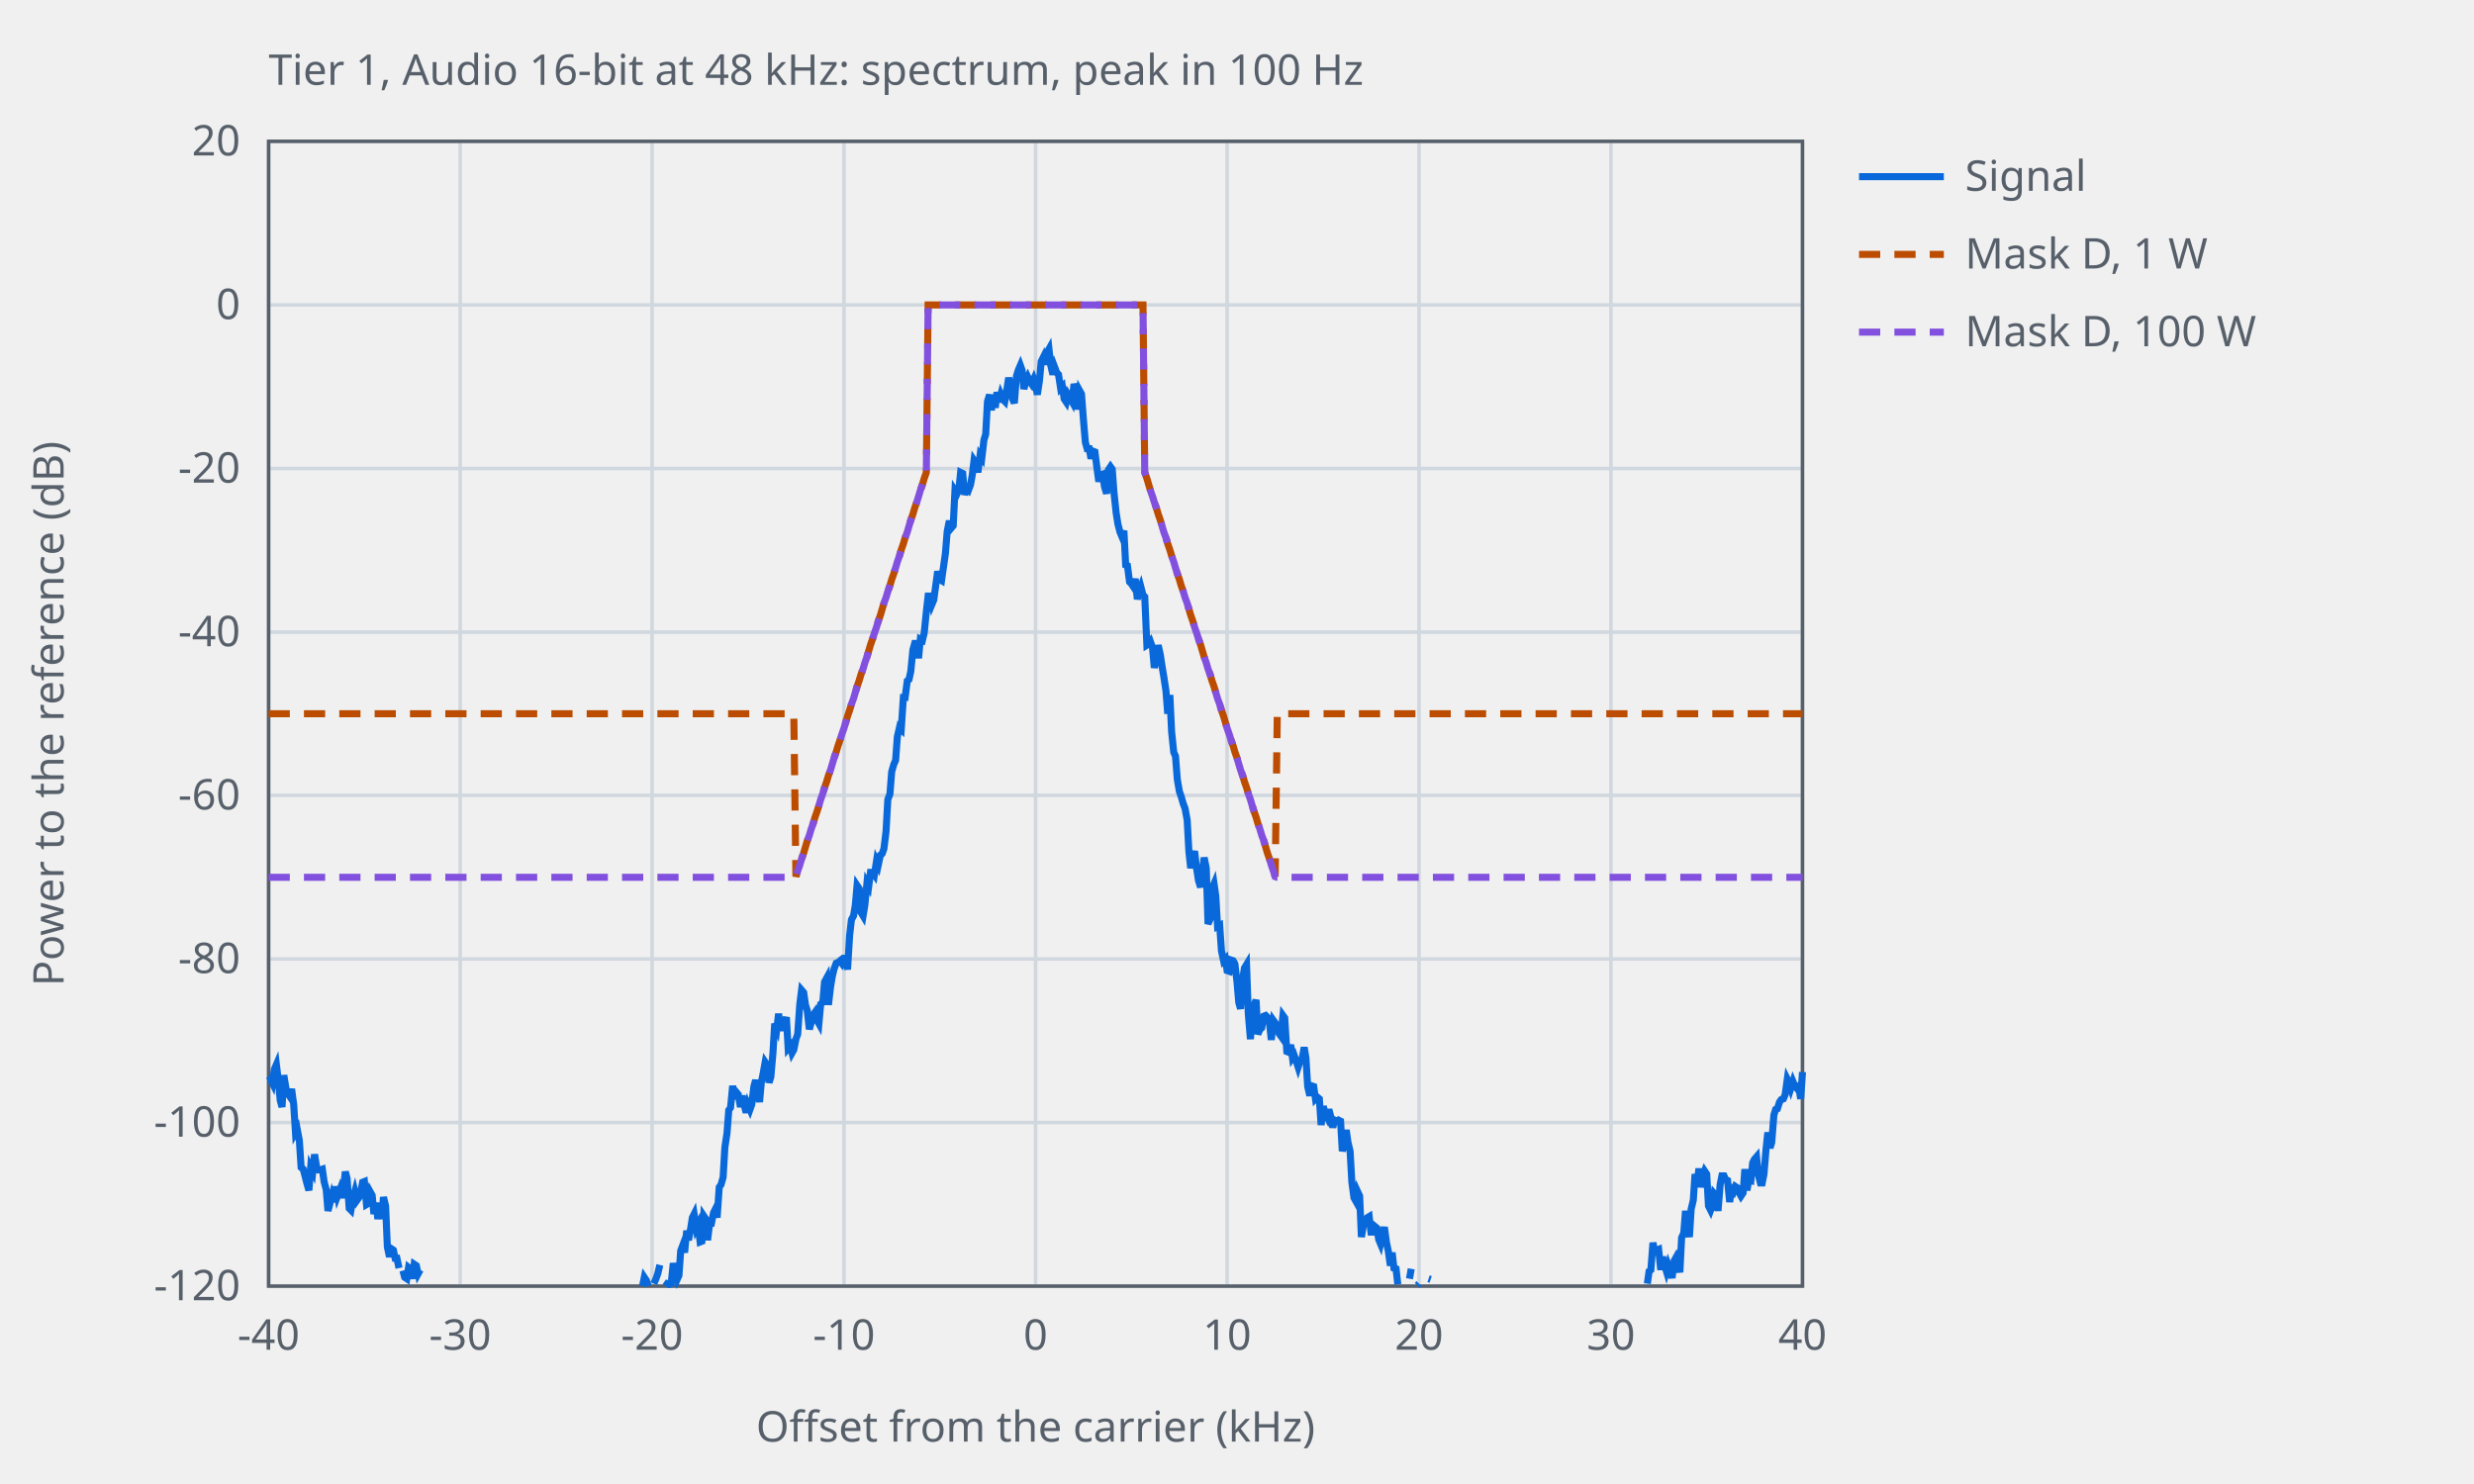
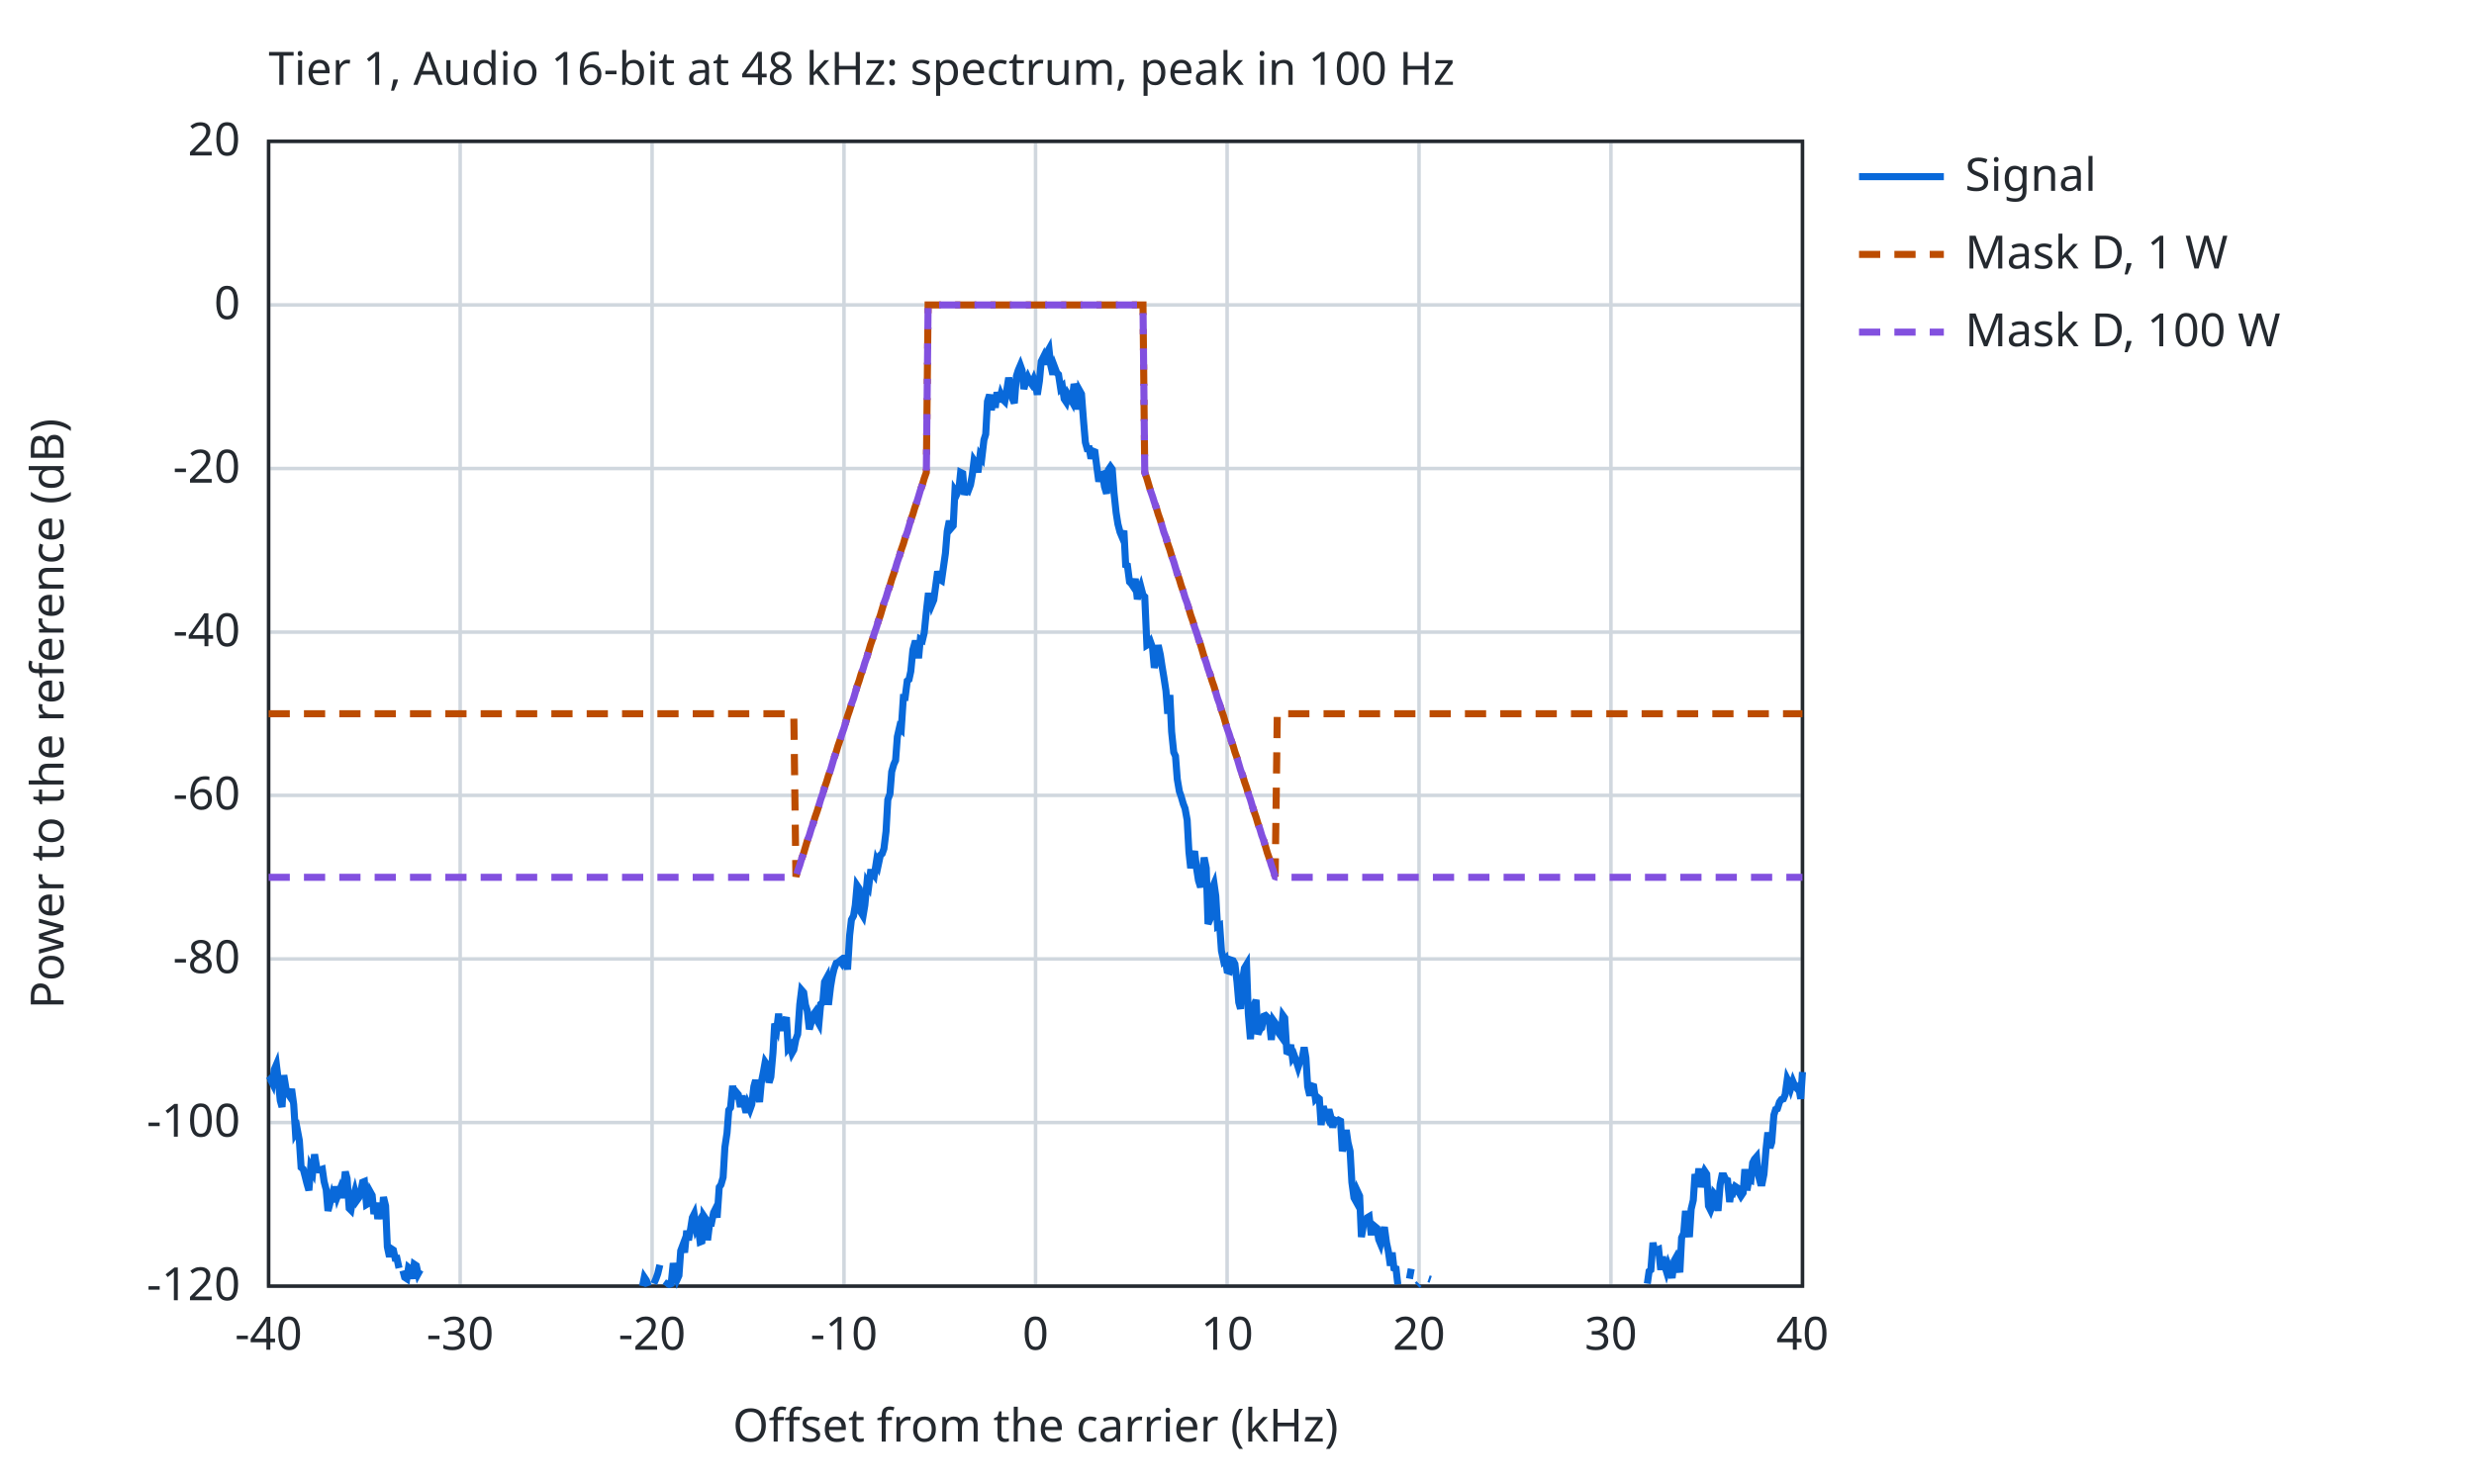
<svg xmlns="http://www.w3.org/2000/svg" width="700" height="420" viewBox="0 0 700 420">
-   <style>text{font-family:sans-serif;font-size:12px;fill:#57606a}.ax{stroke:#57606a;stroke-width:1;fill:none}.gr{stroke:#d0d7de;stroke-width:1}.mi{stroke:#eaeef2;stroke-width:1}.r0{stroke:#6e7781}.r1{stroke:#bc4c00}.r2{stroke:#8250df}.s1{stroke:#cf222e}.s2{stroke:#0969da}.s3{stroke:#1a7f37}.s4{stroke:#9a6700}.f1{fill:#cf222e}.f2{fill:#0969da}.f3{fill:#1a7f37}.f4{fill:#9a6700}.l{fill:none;stroke-width:2}.p{fill:none;stroke-width:1.5}.e{fill:none;stroke-width:1;stroke-opacity:.35}@media (prefers-color-scheme:dark){text{fill:#c9d1d9}.ax{stroke:#8b949e}.gr{stroke:#30363d}.mi{stroke:#21262d}.r0{stroke:#8b949e}.r1{stroke:#f0883e}.r2{stroke:#d2a8ff}.s1{stroke:#ff7b72}.s2{stroke:#58a6ff}.s3{stroke:#3fb950}.s4{stroke:#d29922}.f1{fill:#ff7b72}.f2{fill:#58a6ff}.f3{fill:#3fb950}.f4{fill:#d29922}}</style>
+   <style>text{font-family:sans-serif;font-size:13px;fill:#24292f}.bg{fill:#ffffff}.ax{stroke:#24292f;stroke-width:1;fill:none}.gr{stroke:#d0d7de;stroke-width:1}.mi{stroke:#eaeef2;stroke-width:1}.r0{stroke:#6e7781}.r1{stroke:#bc4c00}.r2{stroke:#8250df}.s1{stroke:#cf222e}.s2{stroke:#0969da}.s3{stroke:#1a7f37}.s4{stroke:#9a6700}.f1{fill:#cf222e}.f2{fill:#0969da}.f3{fill:#1a7f37}.f4{fill:#9a6700}.l{fill:none;stroke-width:2}.p{fill:none;stroke-width:1.5}.e{fill:none;stroke-width:1;stroke-opacity:.35}@media (prefers-color-scheme:dark){text{fill:#e6edf3}.bg{fill:#0d1117}.ax{stroke:#8b949e}.gr{stroke:#30363d}.mi{stroke:#21262d}.r0{stroke:#8b949e}.r1{stroke:#f0883e}.r2{stroke:#d2a8ff}.s1{stroke:#ff7b72}.s2{stroke:#58a6ff}.s3{stroke:#3fb950}.s4{stroke:#d29922}.f1{fill:#ff7b72}.f2{fill:#58a6ff}.f3{fill:#3fb950}.f4{fill:#d29922}}</style>
+   <rect class="bg" width="100%" height="100%" />
  <text x="76.0" y="24">Tier 1, Audio 16-bit at 48 kHz: spectrum, peak in 100 Hz</text>
  <line class="gr" x1="76.0" y1="364.0" x2="76.0" y2="40.0" />
  <text x="76.0" y="382.0" text-anchor="middle">-40</text>
  <line class="gr" x1="130.2" y1="364.0" x2="130.2" y2="40.0" />
  <text x="130.2" y="382.0" text-anchor="middle">-30</text>
  <line class="gr" x1="184.5" y1="364.0" x2="184.5" y2="40.0" />
  <text x="184.5" y="382.0" text-anchor="middle">-20</text>
  <line class="gr" x1="238.8" y1="364.0" x2="238.8" y2="40.0" />
  <text x="238.8" y="382.0" text-anchor="middle">-10</text>
  <line class="gr" x1="293.0" y1="364.0" x2="293.0" y2="40.0" />
  <text x="293.0" y="382.0" text-anchor="middle">0</text>
  <line class="gr" x1="347.2" y1="364.0" x2="347.2" y2="40.0" />
  <text x="347.2" y="382.0" text-anchor="middle">10</text>
  <line class="gr" x1="401.5" y1="364.0" x2="401.5" y2="40.0" />
  <text x="401.5" y="382.0" text-anchor="middle">20</text>
  <line class="gr" x1="455.8" y1="364.0" x2="455.8" y2="40.0" />
  <text x="455.8" y="382.0" text-anchor="middle">30</text>
  <line class="gr" x1="510.0" y1="364.0" x2="510.0" y2="40.0" />
  <text x="510.0" y="382.0" text-anchor="middle">40</text>
  <line class="gr" x1="76.0" y1="364.0" x2="510.0" y2="364.0" />
  <text x="68.0" y="368.0" text-anchor="end">-120</text>
  <line class="gr" x1="76.0" y1="317.7" x2="510.0" y2="317.7" />
  <text x="68.0" y="321.7" text-anchor="end">-100</text>
  <line class="gr" x1="76.0" y1="271.4" x2="510.0" y2="271.4" />
  <text x="68.0" y="275.4" text-anchor="end">-80</text>
  <line class="gr" x1="76.0" y1="225.1" x2="510.0" y2="225.1" />
  <text x="68.0" y="229.1" text-anchor="end">-60</text>
  <line class="gr" x1="76.0" y1="178.9" x2="510.0" y2="178.9" />
  <text x="68.0" y="182.9" text-anchor="end">-40</text>
  <line class="gr" x1="76.0" y1="132.6" x2="510.0" y2="132.6" />
  <text x="68.0" y="136.6" text-anchor="end">-20</text>
  <line class="gr" x1="76.0" y1="86.3" x2="510.0" y2="86.3" />
  <text x="68.0" y="90.3" text-anchor="end">0</text>
  <line class="gr" x1="76.0" y1="40.0" x2="510.0" y2="40.0" />
  <text x="68.0" y="44.0" text-anchor="end">20</text>
  <rect class="ax" x="76.0" y="40.0" width="434.0" height="324.0" />
  <text x="293.0" y="408.0" text-anchor="middle">Offset from the carrier (kHz)</text>
  <text x="18" y="202.0" text-anchor="middle" transform="rotate(-90 18 202.0)">Power to the reference (dB)</text>
  <path class="l s2" d="M76.0,305.9 L76.5,305.4 L77.1,306.6 L77.6,302.7 L78.2,301.3 L78.7,305.4 L79.3,311.5 L79.8,313.3 L80.3,304.3 L80.9,308.0 L81.4,309.4 L82.0,310.3 L82.5,308.2 L83.1,312.6 L83.6,320.5 L84.1,319.6 L84.7,322.8 L85.2,330.4 L85.8,330.9 L86.3,332.8 L86.8,334.8 L87.4,336.9 L87.9,330.4 L88.5,331.6 L89.0,326.7 L89.6,330.4 L90.1,331.1 L90.6,331.1 L91.2,330.9 L91.7,334.4 L92.3,336.7 L92.8,342.7 L93.4,340.4 L93.9,338.5 L94.4,340.2 L95.0,335.8 L95.5,338.5 L96.1,336.9 L96.6,339.0 L97.2,336.5 L97.7,331.6 L98.2,333.5 L98.8,342.0 L99.3,342.5 L99.9,339.0 L100.4,337.2 L101.0,339.7 L101.5,339.0 L102.0,337.6 L102.6,334.6 L103.1,334.4 L103.7,340.9 L104.2,340.6 L104.8,337.4 L105.3,338.3 L105.8,343.6 L106.4,340.4 L106.9,345.0 L107.5,341.3 L108.0,345.0 L108.5,338.8 L109.1,341.3 L109.6,352.9 L110.2,355.7 L110.7,353.4 L111.3,353.8 L111.8,356.1 L112.3,356.1 L112.9,358.9 M114.0,359.6 L114.5,361.5 L115.1,361.9 L115.6,358.7 L116.1,359.1 L116.7,361.9 L117.2,357.8 L117.8,358.2 L118.3,360.5 L118.9,359.4 M120.5,363.3 M181.8,364.0 L182.3,361.5 L182.9,362.4 L183.4,364.0 M185.0,363.3 L185.6,361.9 L186.1,360.5 L186.7,358.0 M188.3,364.0 L188.8,363.3 L189.4,363.5 L189.9,363.3 L190.5,357.5 L191.0,360.3 L191.6,362.1 L192.1,361.0 L192.6,354.0 L193.2,352.4 L193.7,354.5 L194.3,348.3 L194.8,351.0 L195.4,347.8 L195.9,344.6 L196.4,343.6 L197.0,347.6 L197.5,346.6 L198.1,351.5 L198.6,351.3 L199.1,344.1 L199.7,345.0 L200.2,351.0 L200.8,346.2 L201.3,346.2 L201.9,343.2 L202.4,342.2 L202.9,344.6 L203.5,336.0 L204.0,335.3 L204.6,333.2 L205.1,324.7 L205.7,320.7 L206.2,314.2 L206.7,313.5 L207.3,307.3 L207.8,311.0 L208.4,309.2 L208.9,309.8 L209.5,313.3 L210.0,310.1 L210.5,312.4 L211.1,314.9 L211.6,312.6 L212.2,314.0 L212.7,312.6 L213.3,307.5 L213.8,305.7 L214.3,308.2 L214.9,311.9 L215.4,306.4 L216.0,303.4 L216.5,300.6 L217.1,301.5 L217.6,306.4 L218.1,304.8 L218.7,298.0 L219.2,289.7 L219.8,291.1 L220.3,286.9 L220.8,290.9 L221.4,290.9 L221.9,289.5 L222.5,287.9 L223.0,296.7 L223.6,296.0 L224.1,298.0 L224.6,297.1 L225.2,294.1 L225.7,292.7 L226.3,284.2 L226.8,280.2 L227.4,280.9 L227.9,284.4 L228.4,286.0 L229.0,291.3 L229.5,289.5 L230.1,287.2 L230.6,286.5 L231.2,288.8 L231.7,289.7 L232.2,284.2 L232.8,283.7 L233.3,277.9 L233.9,276.8 L234.4,284.4 L235.0,279.3 L235.5,276.3 L236.0,274.2 L236.6,272.6 L237.1,272.4 L237.7,271.9 L238.2,272.6 L238.8,271.2 L239.3,271.2 L239.8,274.4 L240.4,264.7 L240.9,260.3 L241.5,259.2 L242.0,256.2 L242.5,250.6 L243.1,251.5 L243.6,258.2 L244.2,259.2 L244.7,256.2 L245.3,249.9 L245.8,250.8 L246.3,246.9 L246.9,246.9 L247.4,247.6 L248.0,243.7 L248.5,244.8 L249.1,242.0 L249.6,241.6 L250.1,240.2 L250.7,235.3 L251.2,226.3 L251.8,224.7 L252.3,218.4 L252.9,216.3 L253.4,215.2 L253.9,208.5 L254.5,205.9 L255.0,206.4 L255.6,197.4 L256.1,197.4 L256.7,192.7 L257.2,192.3 L257.7,190.0 L258.3,183.9 L258.8,182.1 L259.4,182.1 L259.9,186.3 L260.4,180.9 L261.0,181.2 L261.5,179.1 L262.1,173.1 L262.6,168.7 L263.2,168.7 L263.7,171.0 L264.2,169.8 L264.8,165.4 L265.3,161.7 L265.9,164.0 L266.4,164.3 L267.0,160.1 L267.5,156.6 L268.0,150.4 L268.6,147.4 L269.1,149.5 L269.7,148.8 L270.2,138.8 L270.8,139.7 L271.3,138.6 L271.8,133.7 L272.4,134.0 L272.9,140.0 L273.5,138.4 L274.0,138.8 L274.6,137.2 L275.1,134.4 L275.6,130.3 L276.2,131.2 L276.7,133.7 L277.3,128.9 L277.8,129.6 L278.4,124.5 L278.9,122.9 L279.4,113.6 L280.0,111.7 L280.5,116.1 L281.1,111.7 L281.6,115.4 L282.1,111.0 L282.7,113.8 L283.2,111.7 L283.8,113.1 L284.3,113.6 L284.9,110.1 L285.4,106.9 L285.9,109.2 L286.5,112.9 L287.0,114.1 L287.6,106.4 L288.1,104.8 L288.7,103.4 L289.2,104.8 L289.7,110.1 L290.3,107.8 L290.8,106.7 L291.4,108.0 L291.9,108.7 L292.5,107.3 L293.0,108.7 L293.5,111.7 L294.1,107.8 L294.6,102.3 L295.2,101.1 L295.7,103.2 L296.3,99.7 L296.8,98.8 L297.3,103.4 L297.9,106.0 L298.4,103.9 L299.0,105.5 L299.5,106.0 L300.1,109.9 L300.6,109.4 L301.1,112.9 L301.7,113.8 L302.2,111.7 L302.8,112.7 L303.3,113.6 L303.9,108.7 L304.4,110.1 L304.9,115.9 L305.5,110.6 L306.0,111.5 L306.6,119.4 L307.1,125.2 L307.6,127.0 L308.2,127.0 L308.7,129.8 L309.3,127.7 L309.8,127.9 L310.4,132.6 L310.9,136.3 L311.4,134.4 L312.0,134.2 L312.5,137.7 L313.1,139.7 L313.6,133.0 L314.2,132.1 L314.7,132.8 L315.2,139.5 L315.8,145.1 L316.3,148.3 L316.9,150.6 L317.4,151.8 L318.0,150.2 L318.5,159.9 L319.0,160.1 L319.6,164.7 L320.1,165.2 L320.7,166.1 L321.2,163.8 L321.8,169.6 L322.3,167.5 L322.8,166.1 L323.4,168.4 L323.9,168.9 L324.5,182.6 L325.0,182.3 L325.5,181.6 L326.1,183.3 L326.6,189.0 L327.2,186.5 L327.7,182.6 L328.3,185.3 L328.8,188.6 L329.3,191.6 L329.9,195.5 L330.4,202.0 L331.0,196.7 L331.5,207.1 L332.1,212.9 L332.6,214.0 L333.1,220.5 L333.7,224.0 L334.2,225.4 L334.8,227.5 L335.3,228.8 L335.9,232.1 L336.4,241.1 L336.9,245.7 L337.5,242.5 L338.0,240.9 L338.6,246.0 L339.1,249.2 L339.7,251.1 L340.2,247.4 L340.7,242.7 L341.3,245.7 L341.8,261.5 L342.4,260.1 L342.9,251.5 L343.5,250.1 L344.0,253.6 L344.5,262.2 L345.1,261.9 L345.6,269.1 L346.2,271.9 L346.7,271.4 L347.2,274.7 L347.8,274.9 L348.3,271.7 L348.9,271.9 L349.4,272.8 L350.0,277.9 L350.5,283.7 L351.0,285.5 L351.6,277.2 L352.1,274.0 L352.7,273.0 L353.2,286.9 L353.8,294.1 L354.3,287.4 L354.8,284.6 L355.4,283.0 L355.9,292.7 L356.5,291.3 L357.0,290.9 L357.6,287.6 L358.1,287.4 L358.6,287.9 L359.2,289.5 L359.7,294.3 L360.3,288.8 L360.8,289.5 L361.4,290.6 L361.9,292.5 L362.4,293.2 L363.0,287.4 L363.5,288.1 L364.1,297.6 L364.6,297.8 L365.2,295.7 L365.7,299.4 L366.2,298.7 L366.8,300.4 L367.3,302.0 L367.9,300.1 L368.4,299.9 L369.0,296.4 L369.5,299.4 L370.0,307.5 L370.6,310.1 L371.1,307.3 L371.7,307.5 L372.2,311.0 L372.7,310.5 L373.3,311.0 L373.8,318.4 L374.4,313.1 L374.9,314.9 L375.5,316.1 L376.0,314.0 L376.5,315.9 L377.1,319.1 L377.6,317.0 L378.2,317.3 L378.7,317.0 L379.3,317.3 L379.8,325.8 L380.3,324.0 L380.9,319.8 L381.4,323.3 L382.0,325.8 L382.5,334.6 L383.1,339.0 L383.6,339.9 L384.1,337.2 L384.7,338.5 L385.2,350.1 L385.8,346.6 L386.3,346.2 L386.9,344.6 L387.4,344.3 L387.9,348.7 L388.5,348.7 L389.0,347.1 L389.6,347.6 L390.1,350.8 L390.6,352.0 L391.2,349.2 L391.7,347.3 L392.3,351.7 L392.8,354.0 L393.4,358.2 L393.9,354.5 L394.4,358.9 L395.0,359.1 L395.5,363.5 M398.8,361.9 L399.3,359.1 M401.0,363.8 L401.5,363.3 M404.2,361.9 L404.8,362.1 M466.1,363.3 L466.6,359.8 L467.1,359.4 L467.7,351.7 L468.2,354.3 L468.8,353.8 L469.3,353.6 L469.9,359.4 L470.4,355.7 L470.9,357.8 L471.5,359.8 L472.0,358.0 L472.6,359.6 L473.1,361.7 L473.7,356.8 L474.2,355.9 L474.7,357.3 L475.3,360.1 L475.8,350.3 L476.4,349.0 L476.9,342.7 L477.5,347.3 L478.0,350.1 L478.5,342.2 L479.1,339.7 L479.6,332.3 L480.2,334.8 L480.7,330.7 L481.2,336.0 L481.8,332.8 L482.3,331.4 L482.9,332.3 L483.4,341.3 L484.0,342.5 L484.5,341.1 L485.0,337.8 L485.6,338.5 L486.1,342.7 L486.7,335.3 L487.2,332.8 L487.8,332.8 L488.3,333.9 L488.8,334.1 L489.4,340.2 L489.9,336.5 L490.5,337.2 L491.0,335.8 L491.6,336.2 L492.1,337.6 L492.6,338.5 L493.2,337.6 L493.7,330.9 L494.3,336.9 L494.8,333.9 L495.4,334.1 L495.9,329.1 L496.4,328.1 L497.0,327.4 L497.5,332.5 L498.1,334.8 L498.6,334.8 L499.1,332.3 L499.7,325.1 L500.2,320.5 L500.8,324.9 L501.3,323.3 L501.9,315.6 L502.4,314.0 L502.9,313.8 L503.5,311.9 L504.0,311.2 L504.6,311.0 L505.1,309.8 L505.7,305.4 L506.2,306.4 L506.7,308.0 L507.3,306.1 L507.8,307.3 L508.4,308.0 L508.9,307.5 L509.5,311.0 L510.0,303.4" />
  <line class="l s2" x1="526.0" y1="50.0" x2="550.0" y2="50.0" />
  <text x="556.0" y="54.0">Signal</text>
  <path class="l r1" stroke-dasharray="6 4" d="M76.0,202.0 L76.5,202.0 L77.1,202.0 L77.6,202.0 L78.2,202.0 L78.7,202.0 L79.3,202.0 L79.8,202.0 L80.3,202.0 L80.9,202.0 L81.4,202.0 L82.0,202.0 L82.5,202.0 L83.1,202.0 L83.6,202.0 L84.1,202.0 L84.7,202.0 L85.2,202.0 L85.8,202.0 L86.3,202.0 L86.8,202.0 L87.4,202.0 L87.9,202.0 L88.5,202.0 L89.0,202.0 L89.6,202.0 L90.1,202.0 L90.6,202.0 L91.2,202.0 L91.7,202.0 L92.3,202.0 L92.8,202.0 L93.4,202.0 L93.9,202.0 L94.4,202.0 L95.0,202.0 L95.5,202.0 L96.1,202.0 L96.6,202.0 L97.2,202.0 L97.7,202.0 L98.2,202.0 L98.8,202.0 L99.3,202.0 L99.9,202.0 L100.4,202.0 L101.0,202.0 L101.5,202.0 L102.0,202.0 L102.6,202.0 L103.1,202.0 L103.7,202.0 L104.2,202.0 L104.8,202.0 L105.3,202.0 L105.8,202.0 L106.4,202.0 L106.9,202.0 L107.5,202.0 L108.0,202.0 L108.5,202.0 L109.1,202.0 L109.6,202.0 L110.2,202.0 L110.7,202.0 L111.3,202.0 L111.8,202.0 L112.3,202.0 L112.9,202.0 L113.4,202.0 L114.0,202.0 L114.5,202.0 L115.1,202.0 L115.6,202.0 L116.1,202.0 L116.7,202.0 L117.2,202.0 L117.8,202.0 L118.3,202.0 L118.9,202.0 L119.4,202.0 L119.9,202.0 L120.5,202.0 L121.0,202.0 L121.6,202.0 L122.1,202.0 L122.7,202.0 L123.2,202.0 L123.7,202.0 L124.3,202.0 L124.8,202.0 L125.4,202.0 L125.9,202.0 L126.5,202.0 L127.0,202.0 L127.5,202.0 L128.1,202.0 L128.6,202.0 L129.2,202.0 L129.7,202.0 L130.2,202.0 L130.8,202.0 L131.3,202.0 L131.9,202.0 L132.4,202.0 L133.0,202.0 L133.5,202.0 L134.0,202.0 L134.6,202.0 L135.1,202.0 L135.7,202.0 L136.2,202.0 L136.8,202.0 L137.3,202.0 L137.8,202.0 L138.4,202.0 L138.9,202.0 L139.5,202.0 L140.0,202.0 L140.6,202.0 L141.1,202.0 L141.6,202.0 L142.2,202.0 L142.7,202.0 L143.3,202.0 L143.8,202.0 L144.4,202.0 L144.9,202.0 L145.4,202.0 L146.0,202.0 L146.5,202.0 L147.1,202.0 L147.6,202.0 L148.2,202.0 L148.7,202.0 L149.2,202.0 L149.8,202.0 L150.3,202.0 L150.9,202.0 L151.4,202.0 L151.9,202.0 L152.5,202.0 L153.0,202.0 L153.6,202.0 L154.1,202.0 L154.7,202.0 L155.2,202.0 L155.7,202.0 L156.3,202.0 L156.8,202.0 L157.4,202.0 L157.9,202.0 L158.5,202.0 L159.0,202.0 L159.5,202.0 L160.1,202.0 L160.6,202.0 L161.2,202.0 L161.7,202.0 L162.3,202.0 L162.8,202.0 L163.3,202.0 L163.9,202.0 L164.4,202.0 L165.0,202.0 L165.5,202.0 L166.1,202.0 L166.6,202.0 L167.1,202.0 L167.7,202.0 L168.2,202.0 L168.8,202.0 L169.3,202.0 L169.9,202.0 L170.4,202.0 L170.9,202.0 L171.5,202.0 L172.0,202.0 L172.6,202.0 L173.1,202.0 L173.7,202.0 L174.2,202.0 L174.7,202.0 L175.3,202.0 L175.8,202.0 L176.4,202.0 L176.9,202.0 L177.4,202.0 L178.0,202.0 L178.5,202.0 L179.1,202.0 L179.6,202.0 L180.2,202.0 L180.7,202.0 L181.2,202.0 L181.8,202.0 L182.3,202.0 L182.9,202.0 L183.4,202.0 L184.0,202.0 L184.5,202.0 L185.0,202.0 L185.6,202.0 L186.1,202.0 L186.7,202.0 L187.2,202.0 L187.8,202.0 L188.3,202.0 L188.8,202.0 L189.4,202.0 L189.9,202.0 L190.5,202.0 L191.0,202.0 L191.6,202.0 L192.1,202.0 L192.6,202.0 L193.2,202.0 L193.7,202.0 L194.3,202.0 L194.8,202.0 L195.4,202.0 L195.9,202.0 L196.4,202.0 L197.0,202.0 L197.5,202.0 L198.1,202.0 L198.6,202.0 L199.1,202.0 L199.7,202.0 L200.2,202.0 L200.8,202.0 L201.3,202.0 L201.9,202.0 L202.4,202.0 L202.9,202.0 L203.5,202.0 L204.0,202.0 L204.6,202.0 L205.1,202.0 L205.7,202.0 L206.2,202.0 L206.7,202.0 L207.3,202.0 L207.8,202.0 L208.4,202.0 L208.9,202.0 L209.5,202.0 L210.0,202.0 L210.5,202.0 L211.1,202.0 L211.6,202.0 L212.2,202.0 L212.7,202.0 L213.3,202.0 L213.8,202.0 L214.3,202.0 L214.9,202.0 L215.4,202.0 L216.0,202.0 L216.5,202.0 L217.1,202.0 L217.6,202.0 L218.1,202.0 L218.7,202.0 L219.2,202.0 L219.8,202.0 L220.3,202.0 L220.8,202.0 L221.4,202.0 L221.9,202.0 L222.5,202.0 L223.0,202.0 L223.6,202.0 L224.1,202.0 L224.6,202.0 L225.2,248.1 L225.7,246.5 L226.3,244.8 L226.8,243.1 L227.4,241.4 L227.9,239.7 L228.4,238.0 L229.0,236.4 L229.5,234.7 L230.1,233.0 L230.6,231.3 L231.2,229.6 L231.7,228.0 L232.2,226.3 L232.8,224.6 L233.3,222.9 L233.9,221.2 L234.4,219.5 L235.0,217.9 L235.5,216.2 L236.0,214.5 L236.6,212.8 L237.1,211.1 L237.7,209.4 L238.2,207.8 L238.8,206.1 L239.3,204.4 L239.8,202.7 L240.4,201.0 L240.9,199.3 L241.5,197.7 L242.0,196.0 L242.5,194.3 L243.1,192.6 L243.6,190.9 L244.2,189.3 L244.7,187.6 L245.3,185.9 L245.8,184.2 L246.3,182.5 L246.9,180.8 L247.4,179.2 L248.0,177.5 L248.5,175.8 L249.1,174.1 L249.6,172.4 L250.1,170.7 L250.7,169.1 L251.2,167.4 L251.8,165.7 L252.3,164.0 L252.9,162.3 L253.4,160.7 L253.9,159.0 L254.5,157.3 L255.0,155.6 L255.6,153.9 L256.1,152.2 L256.7,150.6 L257.2,148.9 L257.7,147.2 L258.3,145.5 L258.8,143.8 L259.4,142.1 L259.9,140.5 L260.4,138.8 L261.0,137.1 L261.5,135.4 L262.1,133.7 L262.6,86.3 L263.2,86.3 L263.7,86.3 L264.2,86.3 L264.8,86.3 L265.3,86.3 L265.9,86.3 L266.4,86.3 L267.0,86.3 L267.5,86.3 L268.0,86.3 L268.6,86.3 L269.1,86.3 L269.7,86.3 L270.2,86.3 L270.8,86.3 L271.3,86.3 L271.8,86.3 L272.4,86.3 L272.9,86.3 L273.5,86.3 L274.0,86.3 L274.6,86.3 L275.1,86.3 L275.6,86.3 L276.2,86.3 L276.7,86.3 L277.3,86.3 L277.8,86.3 L278.4,86.3 L278.9,86.3 L279.4,86.3 L280.0,86.3 L280.5,86.3 L281.1,86.3 L281.6,86.3 L282.1,86.3 L282.7,86.3 L283.2,86.3 L283.8,86.3 L284.3,86.3 L284.9,86.3 L285.4,86.3 L285.9,86.3 L286.5,86.3 L287.0,86.3 L287.6,86.3 L288.1,86.3 L288.7,86.3 L289.2,86.3 L289.7,86.3 L290.3,86.3 L290.8,86.3 L291.4,86.3 L291.9,86.3 L292.5,86.3 L293.0,86.3 L293.5,86.3 L294.1,86.3 L294.6,86.3 L295.2,86.3 L295.7,86.3 L296.3,86.3 L296.8,86.3 L297.3,86.3 L297.9,86.3 L298.4,86.3 L299.0,86.3 L299.5,86.3 L300.1,86.3 L300.6,86.3 L301.1,86.3 L301.7,86.3 L302.2,86.3 L302.8,86.3 L303.3,86.3 L303.9,86.3 L304.4,86.3 L304.9,86.3 L305.5,86.3 L306.0,86.3 L306.6,86.3 L307.1,86.3 L307.6,86.3 L308.2,86.3 L308.7,86.3 L309.3,86.3 L309.8,86.3 L310.4,86.3 L310.9,86.3 L311.4,86.3 L312.0,86.3 L312.5,86.3 L313.1,86.3 L313.6,86.3 L314.2,86.3 L314.7,86.3 L315.2,86.3 L315.8,86.3 L316.3,86.3 L316.9,86.3 L317.4,86.3 L318.0,86.3 L318.5,86.3 L319.0,86.3 L319.6,86.3 L320.1,86.3 L320.7,86.3 L321.2,86.3 L321.8,86.3 L322.3,86.3 L322.8,86.3 L323.4,86.3 L323.9,133.7 L324.5,135.4 L325.0,137.1 L325.5,138.8 L326.1,140.5 L326.6,142.1 L327.2,143.8 L327.7,145.5 L328.3,147.2 L328.8,148.9 L329.3,150.6 L329.9,152.2 L330.4,153.9 L331.0,155.6 L331.5,157.3 L332.1,159.0 L332.6,160.7 L333.1,162.3 L333.7,164.0 L334.2,165.7 L334.8,167.4 L335.3,169.1 L335.9,170.7 L336.4,172.4 L336.9,174.1 L337.5,175.8 L338.0,177.5 L338.6,179.2 L339.1,180.8 L339.7,182.5 L340.2,184.2 L340.7,185.9 L341.3,187.6 L341.8,189.3 L342.4,190.9 L342.9,192.6 L343.5,194.3 L344.0,196.0 L344.5,197.7 L345.1,199.3 L345.6,201.0 L346.2,202.7 L346.7,204.4 L347.2,206.1 L347.8,207.8 L348.3,209.4 L348.9,211.1 L349.4,212.8 L350.0,214.5 L350.5,216.2 L351.0,217.9 L351.6,219.5 L352.1,221.2 L352.7,222.9 L353.2,224.6 L353.8,226.3 L354.3,228.0 L354.8,229.6 L355.4,231.3 L355.9,233.0 L356.5,234.7 L357.0,236.4 L357.6,238.0 L358.1,239.7 L358.6,241.4 L359.2,243.1 L359.7,244.8 L360.3,246.5 L360.8,248.1 L361.4,202.0 L361.9,202.0 L362.4,202.0 L363.0,202.0 L363.5,202.0 L364.1,202.0 L364.6,202.0 L365.2,202.0 L365.7,202.0 L366.2,202.0 L366.8,202.0 L367.3,202.0 L367.9,202.0 L368.4,202.0 L369.0,202.0 L369.5,202.0 L370.0,202.0 L370.6,202.0 L371.1,202.0 L371.7,202.0 L372.2,202.0 L372.7,202.0 L373.3,202.0 L373.8,202.0 L374.4,202.0 L374.9,202.0 L375.5,202.0 L376.0,202.0 L376.5,202.0 L377.1,202.0 L377.6,202.0 L378.2,202.0 L378.7,202.0 L379.3,202.0 L379.8,202.0 L380.3,202.0 L380.9,202.0 L381.4,202.0 L382.0,202.0 L382.5,202.0 L383.1,202.0 L383.6,202.0 L384.1,202.0 L384.7,202.0 L385.2,202.0 L385.8,202.0 L386.3,202.0 L386.9,202.0 L387.4,202.0 L387.9,202.0 L388.5,202.0 L389.0,202.0 L389.6,202.0 L390.1,202.0 L390.6,202.0 L391.2,202.0 L391.7,202.0 L392.3,202.0 L392.8,202.0 L393.4,202.0 L393.9,202.0 L394.4,202.0 L395.0,202.0 L395.5,202.0 L396.1,202.0 L396.6,202.0 L397.2,202.0 L397.7,202.0 L398.2,202.0 L398.8,202.0 L399.3,202.0 L399.9,202.0 L400.4,202.0 L401.0,202.0 L401.5,202.0 L402.0,202.0 L402.6,202.0 L403.1,202.0 L403.7,202.0 L404.2,202.0 L404.8,202.0 L405.3,202.0 L405.8,202.0 L406.4,202.0 L406.9,202.0 L407.5,202.0 L408.0,202.0 L408.6,202.0 L409.1,202.0 L409.6,202.0 L410.2,202.0 L410.7,202.0 L411.3,202.0 L411.8,202.0 L412.4,202.0 L412.9,202.0 L413.4,202.0 L414.0,202.0 L414.5,202.0 L415.1,202.0 L415.6,202.0 L416.1,202.0 L416.7,202.0 L417.2,202.0 L417.8,202.0 L418.3,202.0 L418.9,202.0 L419.4,202.0 L419.9,202.0 L420.5,202.0 L421.0,202.0 L421.6,202.0 L422.1,202.0 L422.7,202.0 L423.2,202.0 L423.7,202.0 L424.3,202.0 L424.8,202.0 L425.4,202.0 L425.9,202.0 L426.5,202.0 L427.0,202.0 L427.5,202.0 L428.1,202.0 L428.6,202.0 L429.2,202.0 L429.7,202.0 L430.3,202.0 L430.8,202.0 L431.3,202.0 L431.9,202.0 L432.4,202.0 L433.0,202.0 L433.5,202.0 L434.0,202.0 L434.6,202.0 L435.1,202.0 L435.7,202.0 L436.2,202.0 L436.8,202.0 L437.3,202.0 L437.8,202.0 L438.4,202.0 L438.9,202.0 L439.5,202.0 L440.0,202.0 L440.6,202.0 L441.1,202.0 L441.6,202.0 L442.2,202.0 L442.7,202.0 L443.3,202.0 L443.8,202.0 L444.4,202.0 L444.9,202.0 L445.4,202.0 L446.0,202.0 L446.5,202.0 L447.1,202.0 L447.6,202.0 L448.2,202.0 L448.7,202.0 L449.2,202.0 L449.8,202.0 L450.3,202.0 L450.9,202.0 L451.4,202.0 L452.0,202.0 L452.5,202.0 L453.0,202.0 L453.6,202.0 L454.1,202.0 L454.7,202.0 L455.2,202.0 L455.8,202.0 L456.3,202.0 L456.8,202.0 L457.4,202.0 L457.9,202.0 L458.5,202.0 L459.0,202.0 L459.5,202.0 L460.1,202.0 L460.6,202.0 L461.2,202.0 L461.7,202.0 L462.3,202.0 L462.8,202.0 L463.3,202.0 L463.9,202.0 L464.4,202.0 L465.0,202.0 L465.5,202.0 L466.1,202.0 L466.6,202.0 L467.1,202.0 L467.7,202.0 L468.2,202.0 L468.8,202.0 L469.3,202.0 L469.9,202.0 L470.4,202.0 L470.9,202.0 L471.5,202.0 L472.0,202.0 L472.6,202.0 L473.1,202.0 L473.7,202.0 L474.2,202.0 L474.7,202.0 L475.3,202.0 L475.8,202.0 L476.4,202.0 L476.9,202.0 L477.5,202.0 L478.0,202.0 L478.5,202.0 L479.1,202.0 L479.6,202.0 L480.2,202.0 L480.7,202.0 L481.2,202.0 L481.8,202.0 L482.3,202.0 L482.9,202.0 L483.4,202.0 L484.0,202.0 L484.5,202.0 L485.0,202.0 L485.6,202.0 L486.1,202.0 L486.7,202.0 L487.2,202.0 L487.8,202.0 L488.3,202.0 L488.8,202.0 L489.4,202.0 L489.9,202.0 L490.5,202.0 L491.0,202.0 L491.6,202.0 L492.1,202.0 L492.6,202.0 L493.2,202.0 L493.7,202.0 L494.3,202.0 L494.8,202.0 L495.4,202.0 L495.9,202.0 L496.4,202.0 L497.0,202.0 L497.5,202.0 L498.1,202.0 L498.6,202.0 L499.1,202.0 L499.7,202.0 L500.2,202.0 L500.8,202.0 L501.3,202.0 L501.9,202.0 L502.4,202.0 L502.9,202.0 L503.5,202.0 L504.0,202.0 L504.6,202.0 L505.1,202.0 L505.7,202.0 L506.2,202.0 L506.7,202.0 L507.3,202.0 L507.8,202.0 L508.4,202.0 L508.9,202.0 L509.5,202.0 L510.0,202.0" />
  <line class="l r1" stroke-dasharray="6 4" x1="526.0" y1="72.0" x2="550.0" y2="72.0" />
  <text x="556.0" y="76.0">Mask D, 1 W</text>
  <path class="l r2" stroke-dasharray="6 4" d="M76.0,248.3 L76.5,248.3 L77.1,248.3 L77.6,248.3 L78.2,248.3 L78.7,248.3 L79.3,248.3 L79.8,248.3 L80.3,248.3 L80.9,248.3 L81.4,248.3 L82.0,248.3 L82.5,248.3 L83.1,248.3 L83.6,248.3 L84.1,248.3 L84.7,248.3 L85.2,248.3 L85.8,248.3 L86.3,248.3 L86.8,248.3 L87.4,248.3 L87.9,248.3 L88.5,248.3 L89.0,248.3 L89.6,248.3 L90.1,248.3 L90.6,248.3 L91.2,248.3 L91.7,248.3 L92.3,248.3 L92.8,248.3 L93.4,248.3 L93.9,248.3 L94.4,248.3 L95.0,248.3 L95.5,248.3 L96.1,248.3 L96.6,248.3 L97.2,248.3 L97.7,248.3 L98.2,248.3 L98.8,248.3 L99.3,248.3 L99.9,248.3 L100.4,248.3 L101.0,248.3 L101.5,248.3 L102.0,248.3 L102.6,248.3 L103.1,248.3 L103.7,248.3 L104.2,248.3 L104.8,248.3 L105.3,248.3 L105.8,248.3 L106.4,248.3 L106.9,248.3 L107.5,248.3 L108.0,248.3 L108.5,248.3 L109.1,248.3 L109.6,248.3 L110.2,248.3 L110.7,248.3 L111.3,248.3 L111.8,248.3 L112.3,248.3 L112.9,248.3 L113.4,248.3 L114.0,248.3 L114.5,248.3 L115.1,248.3 L115.6,248.3 L116.1,248.3 L116.7,248.3 L117.2,248.3 L117.8,248.3 L118.3,248.3 L118.9,248.3 L119.4,248.3 L119.9,248.3 L120.5,248.3 L121.0,248.3 L121.6,248.3 L122.1,248.3 L122.7,248.3 L123.2,248.3 L123.7,248.3 L124.3,248.3 L124.8,248.3 L125.4,248.3 L125.9,248.3 L126.5,248.3 L127.0,248.3 L127.5,248.3 L128.1,248.3 L128.6,248.3 L129.2,248.3 L129.7,248.3 L130.2,248.3 L130.8,248.3 L131.3,248.3 L131.9,248.3 L132.4,248.3 L133.0,248.3 L133.5,248.3 L134.0,248.3 L134.6,248.3 L135.1,248.3 L135.7,248.3 L136.2,248.3 L136.8,248.3 L137.3,248.3 L137.8,248.3 L138.4,248.3 L138.9,248.3 L139.5,248.3 L140.0,248.3 L140.6,248.3 L141.1,248.3 L141.6,248.3 L142.2,248.3 L142.7,248.3 L143.3,248.3 L143.8,248.3 L144.4,248.3 L144.9,248.3 L145.4,248.3 L146.0,248.3 L146.5,248.3 L147.1,248.3 L147.6,248.3 L148.2,248.3 L148.7,248.3 L149.2,248.3 L149.8,248.3 L150.3,248.3 L150.9,248.3 L151.4,248.3 L151.9,248.3 L152.5,248.3 L153.0,248.3 L153.6,248.3 L154.1,248.3 L154.7,248.3 L155.2,248.3 L155.7,248.3 L156.3,248.3 L156.8,248.3 L157.4,248.3 L157.9,248.3 L158.5,248.3 L159.0,248.3 L159.5,248.3 L160.1,248.3 L160.6,248.3 L161.2,248.3 L161.7,248.3 L162.3,248.3 L162.8,248.3 L163.3,248.3 L163.9,248.3 L164.4,248.3 L165.0,248.3 L165.5,248.3 L166.1,248.3 L166.6,248.3 L167.1,248.3 L167.7,248.3 L168.2,248.3 L168.8,248.3 L169.3,248.3 L169.9,248.3 L170.4,248.3 L170.9,248.3 L171.5,248.3 L172.0,248.3 L172.6,248.3 L173.1,248.3 L173.7,248.3 L174.2,248.3 L174.7,248.3 L175.3,248.3 L175.8,248.3 L176.4,248.3 L176.9,248.3 L177.4,248.3 L178.0,248.3 L178.5,248.3 L179.1,248.3 L179.6,248.3 L180.2,248.3 L180.7,248.3 L181.2,248.3 L181.8,248.3 L182.3,248.3 L182.9,248.3 L183.4,248.3 L184.0,248.3 L184.5,248.3 L185.0,248.3 L185.6,248.3 L186.1,248.3 L186.7,248.3 L187.2,248.3 L187.8,248.3 L188.3,248.3 L188.8,248.3 L189.4,248.3 L189.9,248.3 L190.5,248.3 L191.0,248.3 L191.6,248.3 L192.1,248.3 L192.6,248.3 L193.2,248.3 L193.7,248.3 L194.3,248.3 L194.8,248.3 L195.4,248.3 L195.9,248.3 L196.4,248.3 L197.0,248.3 L197.5,248.3 L198.1,248.3 L198.6,248.3 L199.1,248.3 L199.7,248.3 L200.2,248.3 L200.8,248.3 L201.3,248.3 L201.9,248.3 L202.4,248.3 L202.9,248.3 L203.5,248.3 L204.0,248.3 L204.6,248.3 L205.1,248.3 L205.7,248.3 L206.2,248.3 L206.7,248.3 L207.3,248.3 L207.8,248.3 L208.4,248.3 L208.9,248.3 L209.5,248.3 L210.0,248.3 L210.5,248.3 L211.1,248.3 L211.6,248.3 L212.2,248.3 L212.7,248.3 L213.3,248.3 L213.8,248.3 L214.3,248.3 L214.9,248.3 L215.4,248.3 L216.0,248.3 L216.5,248.3 L217.1,248.3 L217.6,248.3 L218.1,248.3 L218.7,248.3 L219.2,248.3 L219.8,248.3 L220.3,248.3 L220.8,248.3 L221.4,248.3 L221.9,248.3 L222.5,248.3 L223.0,248.3 L223.6,248.3 L224.1,248.3 L224.6,248.3 L225.2,248.1 L225.7,246.5 L226.3,244.8 L226.8,243.1 L227.4,241.4 L227.9,239.7 L228.4,238.0 L229.0,236.4 L229.5,234.7 L230.1,233.0 L230.6,231.3 L231.2,229.6 L231.7,228.0 L232.2,226.3 L232.8,224.6 L233.3,222.9 L233.9,221.2 L234.4,219.5 L235.0,217.9 L235.5,216.2 L236.0,214.5 L236.6,212.8 L237.1,211.1 L237.7,209.4 L238.2,207.8 L238.8,206.1 L239.3,204.4 L239.8,202.7 L240.4,201.0 L240.9,199.3 L241.5,197.7 L242.0,196.0 L242.5,194.3 L243.1,192.6 L243.6,190.9 L244.2,189.3 L244.7,187.6 L245.3,185.9 L245.8,184.2 L246.3,182.5 L246.9,180.8 L247.4,179.2 L248.0,177.5 L248.5,175.8 L249.1,174.1 L249.6,172.4 L250.1,170.7 L250.7,169.1 L251.2,167.4 L251.8,165.7 L252.3,164.0 L252.9,162.3 L253.4,160.7 L253.9,159.0 L254.5,157.3 L255.0,155.6 L255.6,153.9 L256.1,152.2 L256.7,150.6 L257.2,148.9 L257.7,147.2 L258.3,145.5 L258.8,143.8 L259.4,142.1 L259.9,140.5 L260.4,138.8 L261.0,137.1 L261.5,135.4 L262.1,133.7 L262.6,86.3 L263.2,86.3 L263.7,86.3 L264.2,86.3 L264.8,86.3 L265.3,86.3 L265.9,86.3 L266.4,86.3 L267.0,86.3 L267.5,86.3 L268.0,86.3 L268.6,86.3 L269.1,86.3 L269.7,86.3 L270.2,86.3 L270.8,86.3 L271.3,86.3 L271.8,86.3 L272.4,86.3 L272.9,86.3 L273.5,86.3 L274.0,86.3 L274.6,86.3 L275.1,86.3 L275.6,86.3 L276.2,86.3 L276.7,86.3 L277.3,86.3 L277.8,86.3 L278.4,86.3 L278.9,86.3 L279.4,86.3 L280.0,86.3 L280.5,86.3 L281.1,86.3 L281.6,86.3 L282.1,86.3 L282.7,86.3 L283.2,86.3 L283.8,86.3 L284.3,86.3 L284.9,86.3 L285.4,86.3 L285.9,86.3 L286.5,86.3 L287.0,86.3 L287.6,86.3 L288.1,86.3 L288.7,86.3 L289.2,86.3 L289.7,86.3 L290.3,86.3 L290.8,86.3 L291.4,86.3 L291.9,86.3 L292.5,86.3 L293.0,86.3 L293.5,86.3 L294.1,86.3 L294.6,86.3 L295.2,86.3 L295.7,86.3 L296.3,86.3 L296.8,86.3 L297.3,86.3 L297.9,86.3 L298.4,86.3 L299.0,86.3 L299.5,86.3 L300.1,86.3 L300.6,86.3 L301.1,86.3 L301.7,86.3 L302.2,86.3 L302.8,86.3 L303.3,86.3 L303.9,86.3 L304.4,86.3 L304.9,86.3 L305.5,86.3 L306.0,86.3 L306.6,86.3 L307.1,86.3 L307.6,86.3 L308.2,86.3 L308.7,86.3 L309.3,86.3 L309.8,86.3 L310.4,86.3 L310.9,86.3 L311.4,86.3 L312.0,86.3 L312.5,86.3 L313.1,86.3 L313.6,86.3 L314.2,86.3 L314.7,86.3 L315.2,86.3 L315.8,86.3 L316.3,86.3 L316.9,86.3 L317.4,86.3 L318.0,86.3 L318.5,86.3 L319.0,86.3 L319.6,86.3 L320.1,86.3 L320.7,86.3 L321.2,86.3 L321.8,86.3 L322.3,86.3 L322.8,86.3 L323.4,86.3 L323.9,133.7 L324.5,135.4 L325.0,137.1 L325.5,138.8 L326.1,140.5 L326.6,142.1 L327.2,143.8 L327.7,145.5 L328.3,147.2 L328.8,148.9 L329.3,150.6 L329.9,152.2 L330.4,153.9 L331.0,155.6 L331.5,157.3 L332.1,159.0 L332.6,160.7 L333.1,162.3 L333.7,164.0 L334.2,165.7 L334.8,167.4 L335.3,169.1 L335.9,170.7 L336.4,172.4 L336.9,174.1 L337.5,175.8 L338.0,177.5 L338.6,179.2 L339.1,180.8 L339.7,182.5 L340.2,184.2 L340.7,185.9 L341.3,187.6 L341.8,189.3 L342.4,190.9 L342.9,192.6 L343.5,194.3 L344.0,196.0 L344.5,197.7 L345.1,199.3 L345.6,201.0 L346.2,202.7 L346.7,204.4 L347.2,206.1 L347.8,207.8 L348.3,209.4 L348.9,211.1 L349.4,212.8 L350.0,214.5 L350.5,216.2 L351.0,217.9 L351.6,219.5 L352.1,221.2 L352.7,222.9 L353.2,224.6 L353.8,226.3 L354.3,228.0 L354.8,229.6 L355.4,231.3 L355.9,233.0 L356.5,234.7 L357.0,236.4 L357.6,238.0 L358.1,239.7 L358.6,241.4 L359.2,243.1 L359.7,244.8 L360.3,246.5 L360.8,248.1 L361.4,248.3 L361.9,248.3 L362.4,248.3 L363.0,248.3 L363.5,248.3 L364.1,248.3 L364.6,248.3 L365.2,248.3 L365.7,248.3 L366.2,248.3 L366.8,248.3 L367.3,248.3 L367.9,248.3 L368.4,248.3 L369.0,248.3 L369.5,248.3 L370.0,248.3 L370.6,248.3 L371.1,248.3 L371.7,248.3 L372.2,248.3 L372.7,248.3 L373.3,248.3 L373.8,248.3 L374.4,248.3 L374.9,248.3 L375.5,248.3 L376.0,248.3 L376.5,248.3 L377.1,248.3 L377.6,248.3 L378.2,248.3 L378.7,248.3 L379.3,248.3 L379.8,248.3 L380.3,248.3 L380.9,248.3 L381.4,248.3 L382.0,248.3 L382.5,248.3 L383.1,248.3 L383.6,248.3 L384.1,248.3 L384.7,248.3 L385.2,248.3 L385.8,248.3 L386.3,248.3 L386.9,248.3 L387.4,248.3 L387.9,248.3 L388.5,248.3 L389.0,248.3 L389.6,248.3 L390.1,248.3 L390.6,248.3 L391.2,248.3 L391.7,248.3 L392.3,248.3 L392.8,248.3 L393.4,248.3 L393.9,248.3 L394.4,248.3 L395.0,248.3 L395.5,248.3 L396.1,248.3 L396.6,248.3 L397.2,248.3 L397.7,248.3 L398.2,248.3 L398.8,248.3 L399.3,248.3 L399.9,248.3 L400.4,248.3 L401.0,248.3 L401.5,248.3 L402.0,248.3 L402.6,248.3 L403.1,248.3 L403.7,248.3 L404.2,248.3 L404.8,248.3 L405.3,248.3 L405.8,248.3 L406.4,248.3 L406.9,248.3 L407.5,248.3 L408.0,248.3 L408.6,248.3 L409.1,248.3 L409.6,248.3 L410.2,248.3 L410.7,248.3 L411.3,248.3 L411.8,248.3 L412.4,248.3 L412.9,248.3 L413.4,248.3 L414.0,248.3 L414.5,248.3 L415.1,248.3 L415.6,248.3 L416.1,248.3 L416.7,248.3 L417.2,248.3 L417.8,248.3 L418.3,248.3 L418.9,248.3 L419.4,248.3 L419.9,248.3 L420.5,248.3 L421.0,248.3 L421.6,248.3 L422.1,248.3 L422.7,248.3 L423.2,248.3 L423.7,248.3 L424.3,248.3 L424.8,248.3 L425.4,248.3 L425.9,248.3 L426.5,248.3 L427.0,248.3 L427.5,248.3 L428.1,248.3 L428.6,248.3 L429.2,248.3 L429.7,248.3 L430.3,248.3 L430.8,248.3 L431.3,248.3 L431.9,248.3 L432.4,248.3 L433.0,248.3 L433.5,248.3 L434.0,248.3 L434.6,248.3 L435.1,248.3 L435.7,248.3 L436.2,248.3 L436.8,248.3 L437.3,248.3 L437.8,248.3 L438.4,248.3 L438.9,248.3 L439.5,248.3 L440.0,248.3 L440.6,248.3 L441.1,248.3 L441.6,248.3 L442.2,248.3 L442.7,248.3 L443.3,248.3 L443.8,248.3 L444.4,248.3 L444.9,248.3 L445.4,248.3 L446.0,248.3 L446.5,248.3 L447.1,248.3 L447.6,248.3 L448.2,248.3 L448.7,248.3 L449.2,248.3 L449.8,248.3 L450.3,248.3 L450.9,248.3 L451.4,248.3 L452.0,248.3 L452.5,248.3 L453.0,248.3 L453.6,248.3 L454.1,248.3 L454.7,248.3 L455.2,248.3 L455.8,248.3 L456.3,248.3 L456.8,248.3 L457.4,248.3 L457.9,248.3 L458.5,248.3 L459.0,248.3 L459.5,248.3 L460.1,248.3 L460.6,248.3 L461.2,248.3 L461.7,248.3 L462.3,248.3 L462.8,248.3 L463.3,248.3 L463.9,248.3 L464.4,248.3 L465.0,248.3 L465.5,248.3 L466.1,248.3 L466.6,248.3 L467.1,248.3 L467.7,248.3 L468.2,248.3 L468.8,248.3 L469.3,248.3 L469.9,248.3 L470.4,248.3 L470.9,248.3 L471.5,248.3 L472.0,248.3 L472.6,248.3 L473.1,248.3 L473.7,248.3 L474.2,248.3 L474.7,248.3 L475.3,248.3 L475.8,248.3 L476.4,248.3 L476.9,248.3 L477.5,248.3 L478.0,248.3 L478.5,248.3 L479.1,248.3 L479.6,248.3 L480.2,248.3 L480.7,248.3 L481.2,248.3 L481.8,248.3 L482.3,248.3 L482.9,248.3 L483.4,248.3 L484.0,248.3 L484.5,248.3 L485.0,248.3 L485.6,248.3 L486.1,248.3 L486.7,248.3 L487.2,248.3 L487.8,248.3 L488.3,248.3 L488.8,248.3 L489.4,248.3 L489.9,248.3 L490.5,248.3 L491.0,248.3 L491.6,248.3 L492.1,248.3 L492.6,248.3 L493.2,248.3 L493.7,248.3 L494.3,248.3 L494.8,248.3 L495.4,248.3 L495.9,248.3 L496.4,248.3 L497.0,248.3 L497.5,248.3 L498.1,248.3 L498.6,248.3 L499.1,248.3 L499.7,248.3 L500.2,248.3 L500.8,248.3 L501.3,248.3 L501.9,248.3 L502.4,248.3 L502.9,248.3 L503.5,248.3 L504.0,248.3 L504.6,248.3 L505.1,248.3 L505.7,248.3 L506.2,248.3 L506.7,248.3 L507.3,248.3 L507.8,248.3 L508.4,248.3 L508.9,248.3 L509.5,248.3 L510.0,248.3" />
  <line class="l r2" stroke-dasharray="6 4" x1="526.0" y1="94.0" x2="550.0" y2="94.0" />
  <text x="556.0" y="98.0">Mask D, 100 W</text>
</svg>
